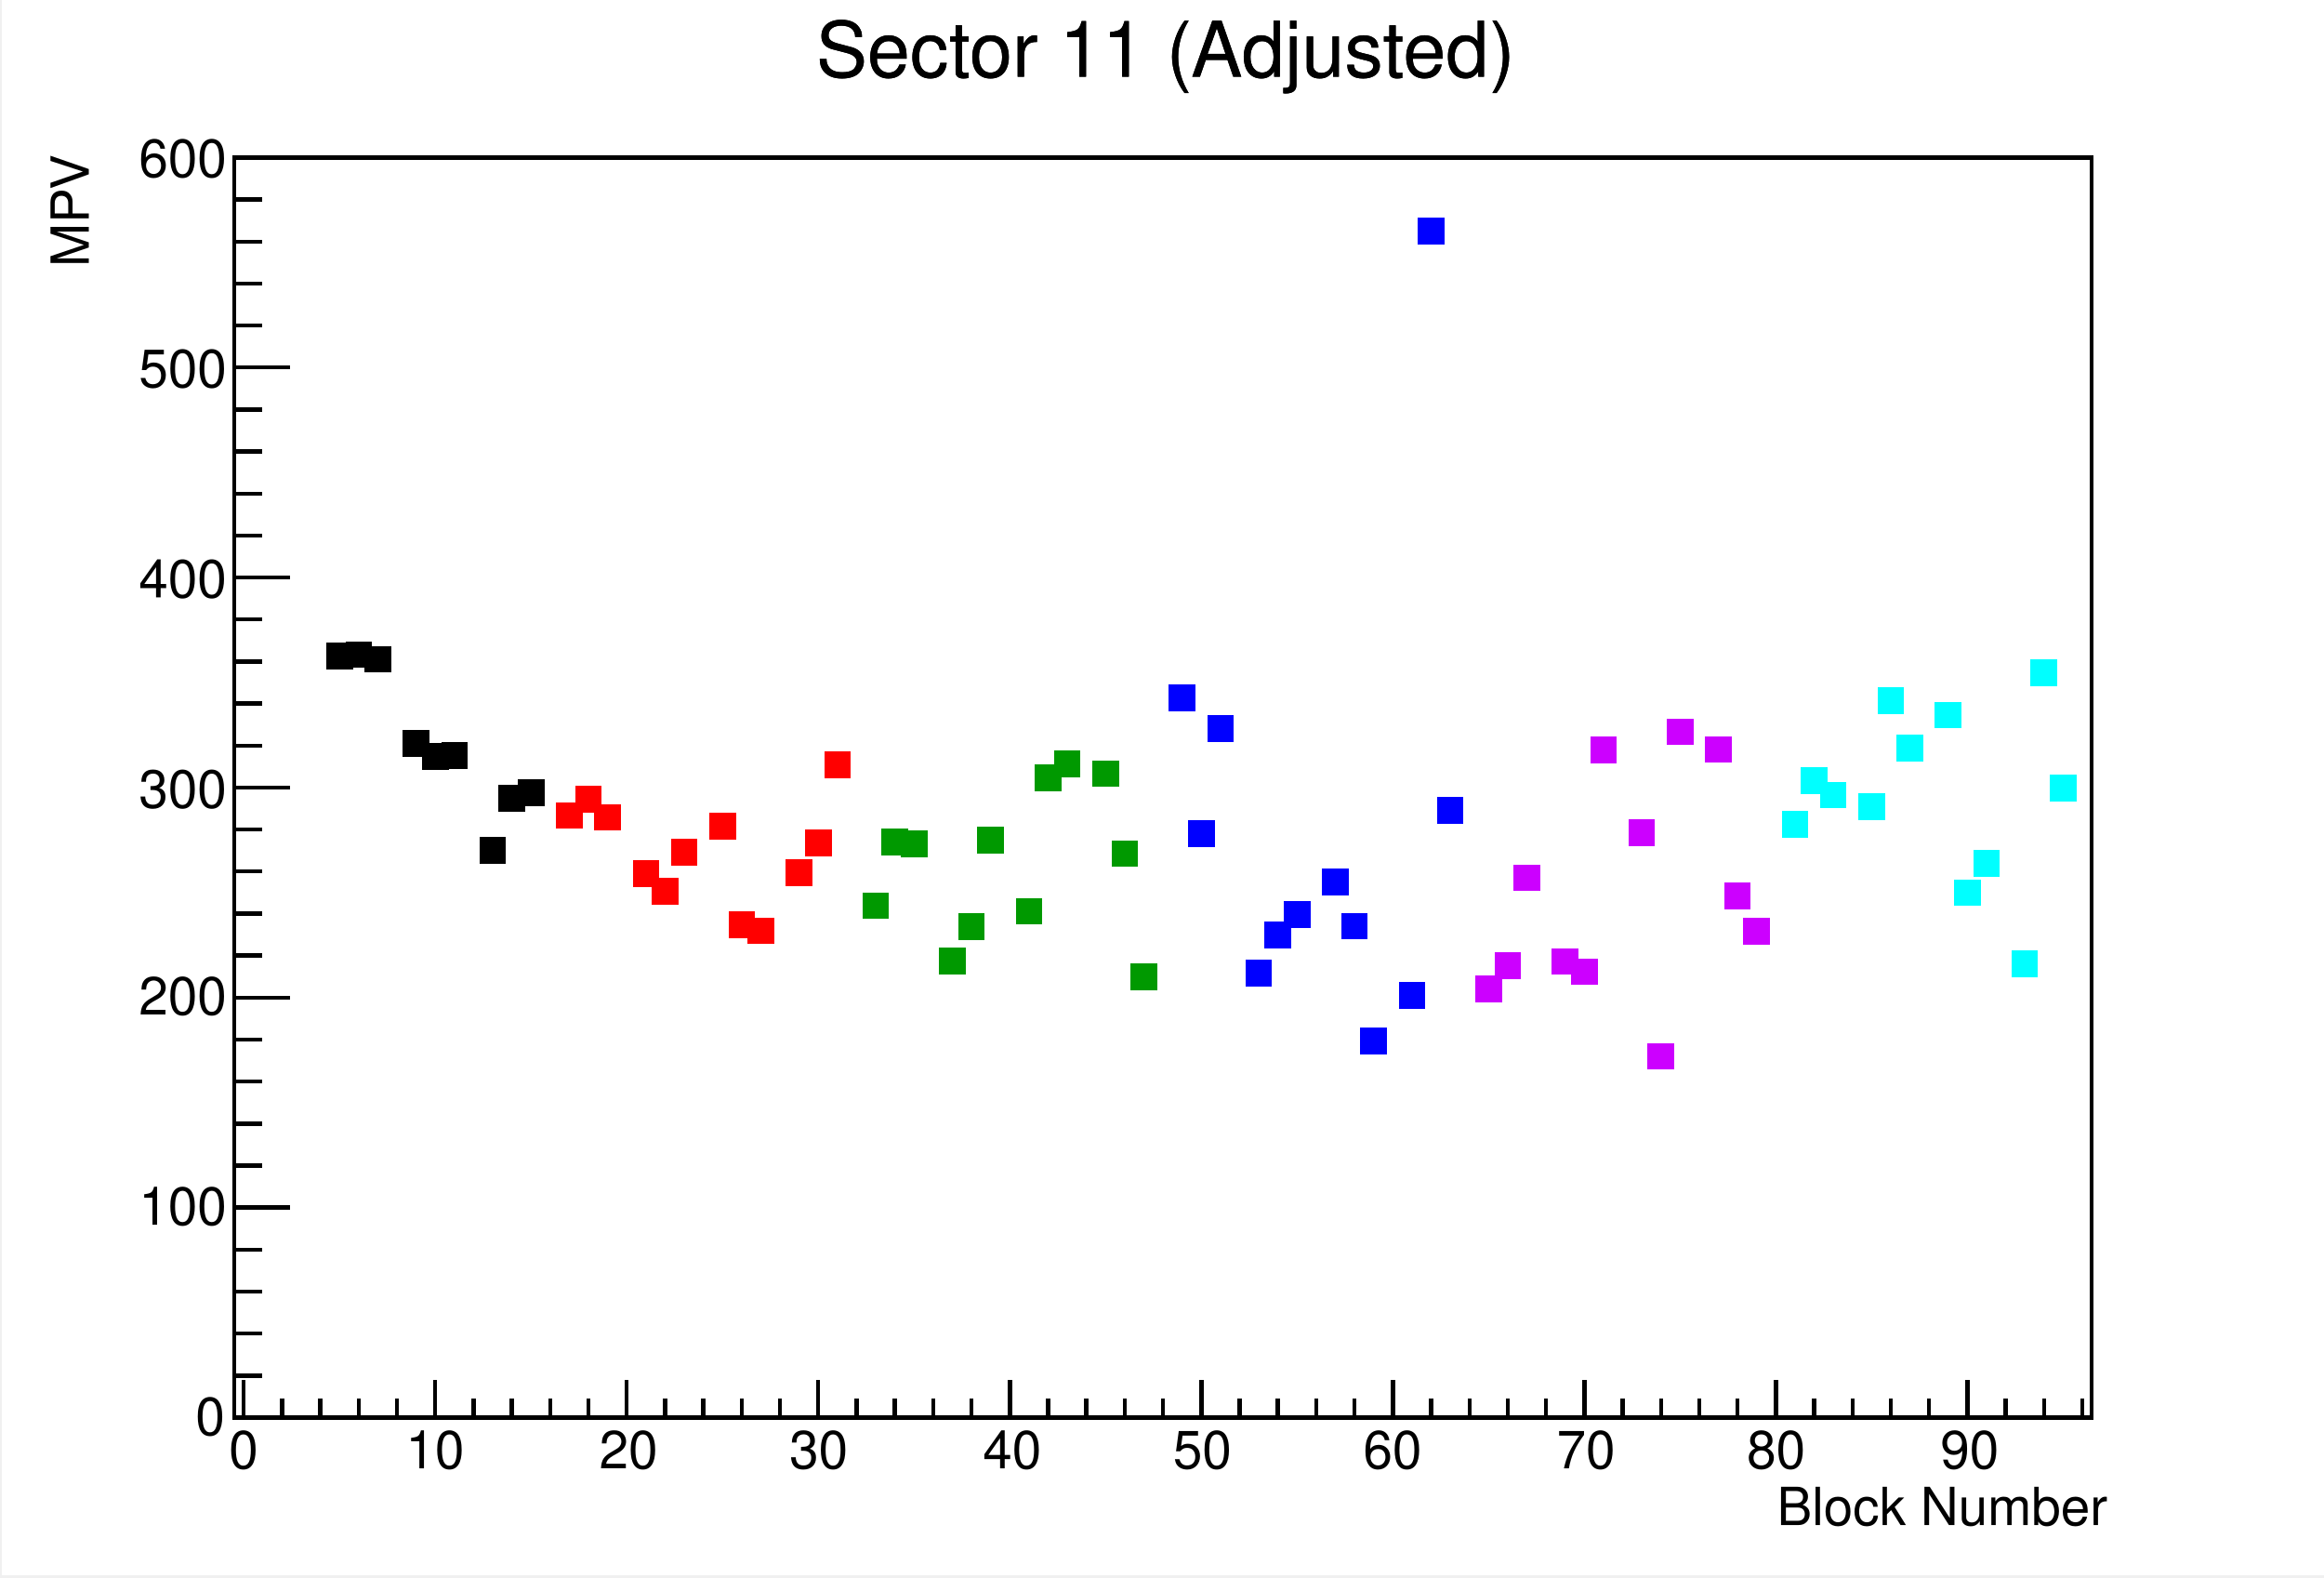
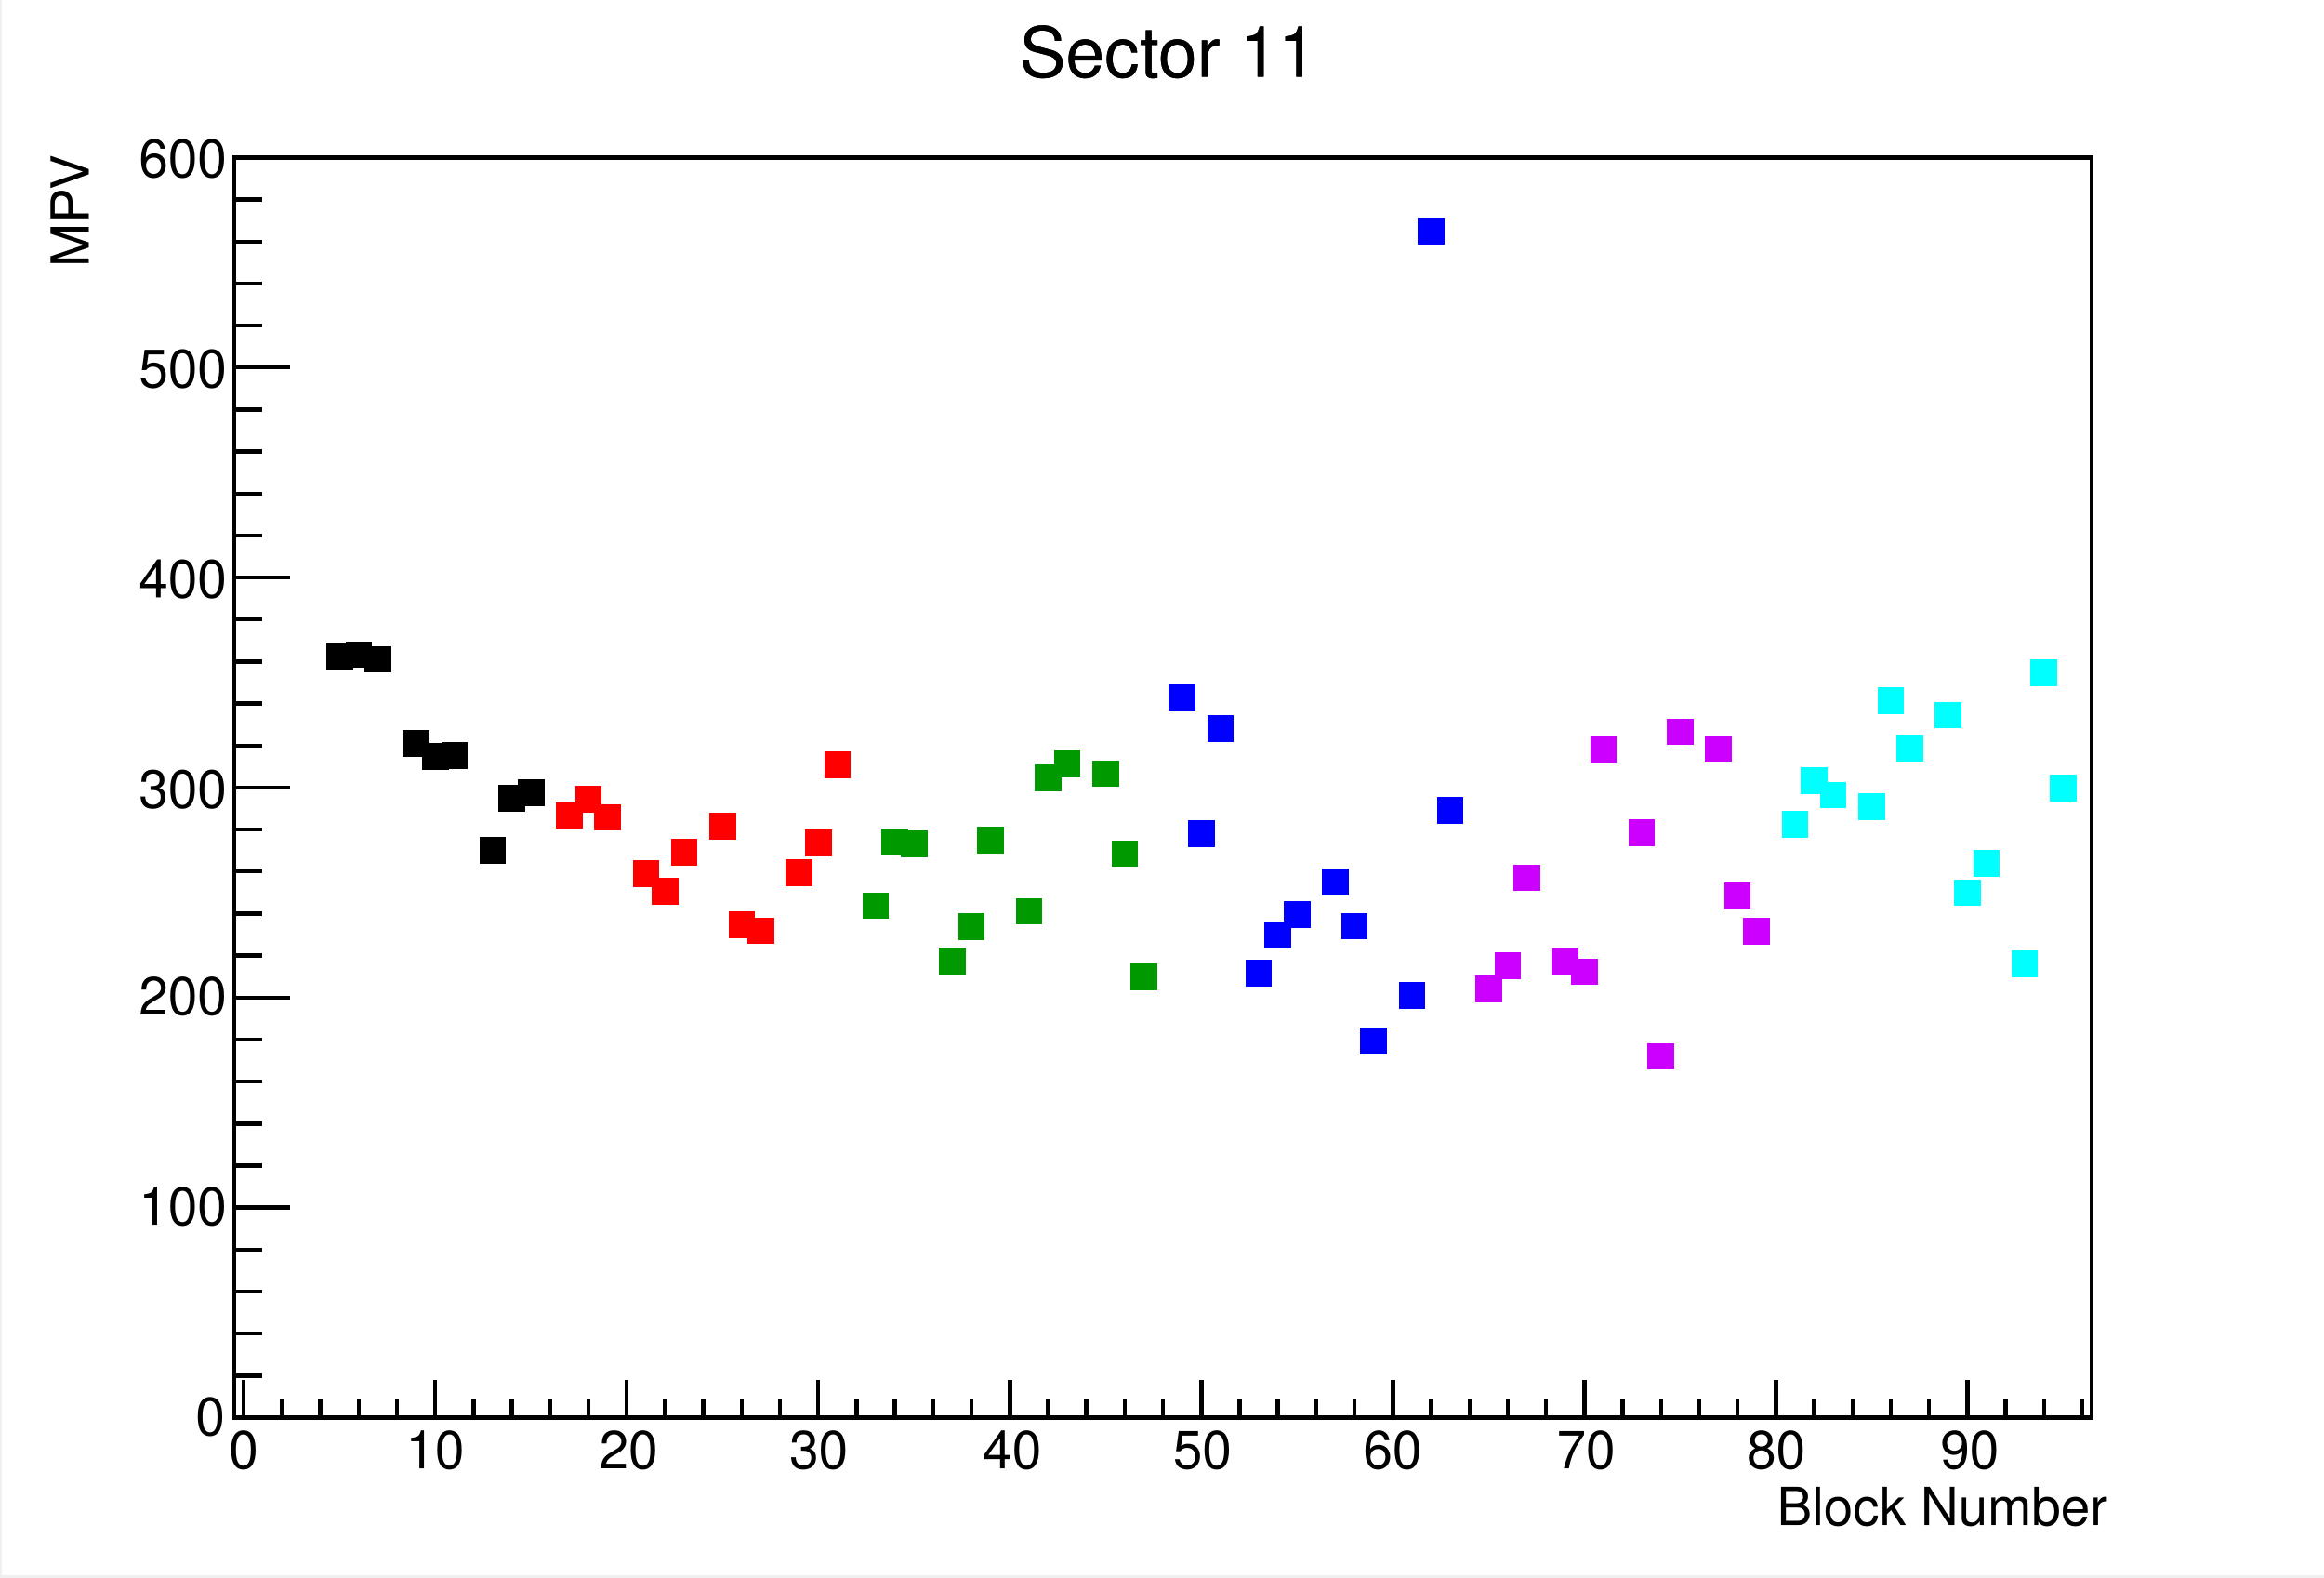
<svg xmlns="http://www.w3.org/2000/svg" width="567.429" height="384.969" viewBox="0 0 567.429 384.969" shape-rendering="crispEdges">
  <defs>
</defs>
  <rect x="0.5" y="0" width="566.929" height="384.469" fill="white" />
  <rect x="57.193" y="38.447" width="453.543" height="307.575" fill="white" />
  <rect x="57.193" y="38.447" width="453.543" height="307.575" fill="none" stroke="black" />
  <path d="M57.193,346.022h 453.543" fill="none" stroke="#000099" />
  <path d="M57.193,346.022h 453.543" fill="none" stroke="black" />
  <path d="M59.531,336.795v 9.227" fill="none" stroke="black" />
  <path d="M68.882,341.409v 4.614" fill="none" stroke="black" />
  <path d="M78.234,341.409v 4.614" fill="none" stroke="black" />
  <path d="M87.585,341.409v 4.614" fill="none" stroke="black" />
  <path d="M96.936,341.409v 4.614" fill="none" stroke="black" />
  <path d="M106.288,336.795v 9.227" fill="none" stroke="black" />
  <path d="M115.639,341.409v 4.614" fill="none" stroke="black" />
  <path d="M124.991,341.409v 4.614" fill="none" stroke="black" />
  <path d="M134.342,341.409v 4.614" fill="none" stroke="black" />
  <path d="M143.693,341.409v 4.614" fill="none" stroke="black" />
  <path d="M153.045,336.795v 9.227" fill="none" stroke="black" />
  <path d="M162.396,341.409v 4.614" fill="none" stroke="black" />
  <path d="M171.748,341.409v 4.614" fill="none" stroke="black" />
  <path d="M181.099,341.409v 4.614" fill="none" stroke="black" />
  <path d="M190.45,341.409v 4.614" fill="none" stroke="black" />
  <path d="M199.802,336.795v 9.227" fill="none" stroke="black" />
  <path d="M209.153,341.409v 4.614" fill="none" stroke="black" />
  <path d="M218.505,341.409v 4.614" fill="none" stroke="black" />
  <path d="M227.856,341.409v 4.614" fill="none" stroke="black" />
  <path d="M237.208,341.409v 4.614" fill="none" stroke="black" />
  <path d="M246.559,336.795v 9.227" fill="none" stroke="black" />
  <path d="M255.91,341.409v 4.614" fill="none" stroke="black" />
  <path d="M265.262,341.409v 4.614" fill="none" stroke="black" />
  <path d="M274.613,341.409v 4.614" fill="none" stroke="black" />
  <path d="M283.965,341.409v 4.614" fill="none" stroke="black" />
  <path d="M293.316,336.795v 9.227" fill="none" stroke="black" />
  <path d="M302.667,341.409v 4.614" fill="none" stroke="black" />
  <path d="M312.019,341.409v 4.614" fill="none" stroke="black" />
  <path d="M321.37,341.409v 4.614" fill="none" stroke="black" />
  <path d="M330.722,341.409v 4.614" fill="none" stroke="black" />
  <path d="M340.073,336.795v 9.227" fill="none" stroke="black" />
  <path d="M349.424,341.409v 4.614" fill="none" stroke="black" />
  <path d="M358.776,341.409v 4.614" fill="none" stroke="black" />
  <path d="M368.127,341.409v 4.614" fill="none" stroke="black" />
  <path d="M377.479,341.409v 4.614" fill="none" stroke="black" />
  <path d="M386.83,336.795v 9.227" fill="none" stroke="black" />
  <path d="M396.181,341.409v 4.614" fill="none" stroke="black" />
  <path d="M405.533,341.409v 4.614" fill="none" stroke="black" />
  <path d="M414.884,341.409v 4.614" fill="none" stroke="black" />
  <path d="M424.236,341.409v 4.614" fill="none" stroke="black" />
  <path d="M433.587,336.795v 9.227" fill="none" stroke="black" />
  <path d="M442.939,341.409v 4.614" fill="none" stroke="black" />
  <path d="M452.29,341.409v 4.614" fill="none" stroke="black" />
  <path d="M461.641,341.409v 4.614" fill="none" stroke="black" />
  <path d="M470.993,341.409v 4.614" fill="none" stroke="black" />
  <path d="M480.344,336.795v 9.227" fill="none" stroke="black" />
  <path d="M59.531,336.795v 9.227" fill="none" stroke="black" />
  <path d="M480.344,336.795v 9.227" fill="none" stroke="black" />
  <path d="M489.696,341.409v 4.614" fill="none" stroke="black" />
  <path d="M499.047,341.409v 4.614" fill="none" stroke="black" />
  <path d="M508.398,341.409v 4.614" fill="none" stroke="black" />
  <text xml:space="preserve" x="55.89" y="358.403" fill="black" font-size="12.845" font-family="Helvetica">0</text>
  <text xml:space="preserve" x="99.061" y="358.403" fill="black" font-size="12.845" font-family="Helvetica">10</text>
  <text xml:space="preserve" x="146.305" y="358.403" fill="black" font-size="12.845" font-family="Helvetica">20</text>
  <text xml:space="preserve" x="192.735" y="358.403" fill="black" font-size="12.845" font-family="Helvetica">30</text>
  <text xml:space="preserve" x="239.979" y="358.403" fill="black" font-size="12.845" font-family="Helvetica">40</text>
  <text xml:space="preserve" x="286.408" y="358.403" fill="black" font-size="12.845" font-family="Helvetica">50</text>
  <text xml:space="preserve" x="332.838" y="358.403" fill="black" font-size="12.845" font-family="Helvetica">60</text>
  <text xml:space="preserve" x="380.082" y="358.403" fill="black" font-size="12.845" font-family="Helvetica">70</text>
  <text xml:space="preserve" x="426.511" y="358.403" fill="black" font-size="12.845" font-family="Helvetica">80</text>
  <text xml:space="preserve" x="473.755" y="358.403" fill="black" font-size="12.845" font-family="Helvetica">90</text>
  <text xml:space="preserve" x="433.842" y="372.251" fill="black" font-size="12.845" font-family="Helvetica">Block Number</text>
  <path d="M57.193,346.022v -307.575" fill="none" stroke="black" />
  <path d="M70.799,346.022h -13.606" fill="none" stroke="black" />
  <path d="M63.996,335.77h -6.803" fill="none" stroke="black" />
  <path d="M63.996,325.517h -6.803" fill="none" stroke="black" />
  <path d="M63.996,315.265h -6.803" fill="none" stroke="black" />
  <path d="M63.996,305.012h -6.803" fill="none" stroke="black" />
  <path d="M70.799,294.76h -13.606" fill="none" stroke="black" />
  <path d="M63.996,284.507h -6.803" fill="none" stroke="black" />
  <path d="M63.996,274.255h -6.803" fill="none" stroke="black" />
  <path d="M63.996,264.002h -6.803" fill="none" stroke="black" />
  <path d="M63.996,253.75h -6.803" fill="none" stroke="black" />
  <path d="M70.799,243.497h -13.606" fill="none" stroke="black" />
  <path d="M63.996,233.245h -6.803" fill="none" stroke="black" />
  <path d="M63.996,222.992h -6.803" fill="none" stroke="black" />
  <path d="M63.996,212.74h -6.803" fill="none" stroke="black" />
  <path d="M63.996,202.487h -6.803" fill="none" stroke="black" />
  <path d="M70.799,192.235h -13.606" fill="none" stroke="black" />
  <path d="M63.996,181.982h -6.803" fill="none" stroke="black" />
  <path d="M63.996,171.73h -6.803" fill="none" stroke="black" />
  <path d="M63.996,161.477h -6.803" fill="none" stroke="black" />
  <path d="M63.996,151.225h -6.803" fill="none" stroke="black" />
  <path d="M70.799,140.972h -13.606" fill="none" stroke="black" />
  <path d="M63.996,130.72h -6.803" fill="none" stroke="black" />
  <path d="M63.996,120.467h -6.803" fill="none" stroke="black" />
  <path d="M63.996,110.215h -6.803" fill="none" stroke="black" />
  <path d="M63.996,99.962h -6.803" fill="none" stroke="black" />
  <path d="M70.799,89.71h -13.606" fill="none" stroke="black" />
  <path d="M63.996,79.457h -6.803" fill="none" stroke="black" />
  <path d="M63.996,69.204h -6.803" fill="none" stroke="black" />
  <path d="M63.996,58.952h -6.803" fill="none" stroke="black" />
  <path d="M63.996,48.699h -6.803" fill="none" stroke="black" />
  <path d="M70.799,38.447h -13.606" fill="none" stroke="black" />
  <text xml:space="preserve" x="47.744" y="350.258" fill="black" font-size="12.845" font-family="Helvetica">0</text>
  <text xml:space="preserve" x="33.897" y="298.941" fill="black" font-size="12.845" font-family="Helvetica">100</text>
  <text xml:space="preserve" x="33.897" y="247.624" fill="black" font-size="12.845" font-family="Helvetica">200</text>
  <text xml:space="preserve" x="33.897" y="197.122" fill="black" font-size="12.845" font-family="Helvetica">300</text>
  <text xml:space="preserve" x="33.897" y="145.805" fill="black" font-size="12.845" font-family="Helvetica">400</text>
  <text xml:space="preserve" x="33.897" y="94.488" fill="black" font-size="12.845" font-family="Helvetica">500</text>
  <text xml:space="preserve" x="33.897" y="43.171" fill="black" font-size="12.845" font-family="Helvetica">600</text>
  <g transform="rotate(-90,21.6784,65.1643)">
    <text xml:space="preserve" x="21.678" y="65.164" fill="black" font-size="12.845" font-family="Helvetica">MPV</text>
  </g>
-   <text xml:space="preserve" x="199.251" y="18.735" fill="black" font-size="18.794" font-family="Helvetica">Sector 11 (Adjusted)</text>
+   <text xml:space="preserve" x="248.939" y="18.735" fill="black" font-size="16.99" font-family="Helvetica">Sector 11</text>
  <g fill="black">
    <rect x="79.651" y="156.892" width="6.516" height="6.516" />
  </g>
  <g fill="black">
    <rect x="84.327" y="156.514" width="6.516" height="6.516" />
  </g>
  <g fill="black">
    <rect x="89.002" y="157.685" width="6.516" height="6.516" />
  </g>
  <g fill="black">
    <rect x="98.354" y="178.149" width="6.516" height="6.516" />
  </g>
  <g fill="black">
    <rect x="103.03" y="181.32" width="6.516" height="6.516" />
  </g>
  <g fill="black">
    <rect x="107.705" y="181.185" width="6.516" height="6.516" />
  </g>
  <g fill="black">
    <rect x="117.057" y="204.309" width="6.516" height="6.516" />
  </g>
  <g fill="black">
    <rect x="121.732" y="191.558" width="6.516" height="6.516" />
  </g>
  <g fill="black">
    <rect x="126.408" y="190.158" width="6.516" height="6.516" />
  </g>
  <g fill="#ff0000">
    <rect x="135.76" y="195.79" width="6.516" height="6.516" />
  </g>
  <g fill="#ff0000">
    <rect x="140.435" y="191.892" width="6.516" height="6.516" />
  </g>
  <g fill="#ff0000">
    <rect x="145.111" y="196.232" width="6.516" height="6.516" />
  </g>
  <g fill="#ff0000">
    <rect x="154.462" y="210.051" width="6.516" height="6.516" />
  </g>
  <g fill="#ff0000">
    <rect x="159.138" y="214.296" width="6.516" height="6.516" />
  </g>
  <g fill="#ff0000">
    <rect x="163.814" y="204.806" width="6.516" height="6.516" />
  </g>
  <g fill="#ff0000">
    <rect x="173.165" y="198.476" width="6.516" height="6.516" />
  </g>
  <g fill="#ff0000">
    <rect x="177.841" y="222.479" width="6.516" height="6.516" />
  </g>
  <g fill="#ff0000">
    <rect x="182.517" y="223.929" width="6.516" height="6.516" />
  </g>
  <g fill="#ff0000">
    <rect x="191.868" y="209.729" width="6.516" height="6.516" />
  </g>
  <g fill="#ff0000">
    <rect x="196.544" y="202.476" width="6.516" height="6.516" />
  </g>
  <g fill="#ff0000">
    <rect x="201.219" y="183.424" width="6.516" height="6.516" />
  </g>
  <g fill="#009900">
    <rect x="210.571" y="217.833" width="6.516" height="6.516" />
  </g>
  <g fill="#009900">
    <rect x="215.246" y="202.286" width="6.516" height="6.516" />
  </g>
  <g fill="#009900">
    <rect x="219.922" y="202.712" width="6.516" height="6.516" />
  </g>
  <g fill="#009900">
    <rect x="229.274" y="231.261" width="6.516" height="6.516" />
  </g>
  <g fill="#009900">
    <rect x="233.949" y="222.851" width="6.516" height="6.516" />
  </g>
  <g fill="#009900">
    <rect x="238.625" y="201.886" width="6.516" height="6.516" />
  </g>
  <g fill="#009900">
    <rect x="247.976" y="219.2" width="6.516" height="6.516" />
  </g>
  <g fill="#009900">
    <rect x="252.652" y="186.611" width="6.516" height="6.516" />
  </g>
  <g fill="#009900">
    <rect x="257.328" y="183.142" width="6.516" height="6.516" />
  </g>
  <g fill="#009900">
    <rect x="266.679" y="185.551" width="6.516" height="6.516" />
  </g>
  <g fill="#009900">
    <rect x="271.355" y="205.089" width="6.516" height="6.516" />
  </g>
  <g fill="#009900">
    <rect x="276.031" y="235.232" width="6.516" height="6.516" />
  </g>
  <g fill="#0000ff">
    <rect x="285.382" y="167.052" width="6.516" height="6.516" />
  </g>
  <g fill="#0000ff">
    <rect x="290.058" y="200.3" width="6.516" height="6.516" />
  </g>
  <g fill="#0000ff">
    <rect x="294.733" y="174.527" width="6.516" height="6.516" />
  </g>
  <g fill="#0000ff">
    <rect x="304.085" y="234.285" width="6.516" height="6.516" />
  </g>
  <g fill="#0000ff">
    <rect x="308.761" y="225.009" width="6.516" height="6.516" />
  </g>
  <g fill="#0000ff">
    <rect x="313.436" y="219.898" width="6.516" height="6.516" />
  </g>
  <g fill="#0000ff">
    <rect x="322.788" y="212.018" width="6.516" height="6.516" />
  </g>
  <g fill="#0000ff">
    <rect x="327.463" y="222.813" width="6.516" height="6.516" />
  </g>
  <g fill="#0000ff">
    <rect x="332.139" y="250.781" width="6.516" height="6.516" />
  </g>
  <g fill="#0000ff">
    <rect x="341.491" y="239.753" width="6.516" height="6.516" />
  </g>
  <g fill="#0000ff">
    <rect x="346.166" y="53.101" width="6.516" height="6.516" />
  </g>
  <g fill="#0000ff">
    <rect x="350.842" y="194.606" width="6.516" height="6.516" />
  </g>
  <g fill="#cc00ff">
    <rect x="360.193" y="238.14" width="6.516" height="6.516" />
  </g>
  <g fill="#cc00ff">
    <rect x="364.869" y="232.407" width="6.516" height="6.516" />
  </g>
  <g fill="#cc00ff">
    <rect x="369.545" y="211.009" width="6.516" height="6.516" />
  </g>
  <g fill="#cc00ff">
    <rect x="378.896" y="231.413" width="6.516" height="6.516" />
  </g>
  <g fill="#cc00ff">
    <rect x="383.572" y="233.897" width="6.516" height="6.516" />
  </g>
  <g fill="#cc00ff">
    <rect x="388.248" y="179.857" width="6.516" height="6.516" />
  </g>
  <g fill="#cc00ff">
    <rect x="397.599" y="199.928" width="6.516" height="6.516" />
  </g>
  <g fill="#cc00ff">
    <rect x="402.275" y="254.595" width="6.516" height="6.516" />
  </g>
  <g fill="#cc00ff">
    <rect x="406.95" y="175.368" width="6.516" height="6.516" />
  </g>
  <g fill="#cc00ff">
    <rect x="416.302" y="179.658" width="6.516" height="6.516" />
  </g>
  <g fill="#cc00ff">
    <rect x="420.977" y="215.353" width="6.516" height="6.516" />
  </g>
  <g fill="#cc00ff">
    <rect x="425.653" y="224.1" width="6.516" height="6.516" />
  </g>
  <g fill="#00ffff">
    <rect x="435.005" y="198.016" width="6.516" height="6.516" />
  </g>
  <g fill="#00ffff">
    <rect x="439.68" y="187.296" width="6.516" height="6.516" />
  </g>
  <g fill="#00ffff">
    <rect x="444.356" y="190.805" width="6.516" height="6.516" />
  </g>
  <g fill="#00ffff">
    <rect x="453.707" y="193.623" width="6.516" height="6.516" />
  </g>
  <g fill="#00ffff">
    <rect x="458.383" y="167.811" width="6.516" height="6.516" />
  </g>
  <g fill="#00ffff">
    <rect x="463.059" y="179.375" width="6.516" height="6.516" />
  </g>
  <g fill="#00ffff">
    <rect x="472.41" y="171.268" width="6.516" height="6.516" />
  </g>
  <g fill="#00ffff">
    <rect x="477.086" y="214.616" width="6.516" height="6.516" />
  </g>
  <g fill="#00ffff">
    <rect x="481.762" y="207.528" width="6.516" height="6.516" />
  </g>
  <g fill="#00ffff">
    <rect x="491.113" y="232.022" width="6.516" height="6.516" />
  </g>
  <g fill="#00ffff">
    <rect x="495.789" y="160.909" width="6.516" height="6.516" />
  </g>
  <g fill="#00ffff">
    <rect x="500.464" y="189.069" width="6.516" height="6.516" />
  </g>
  <path d="M57.193,346.022h 453.543" fill="none" stroke="black" />
  <path d="M59.531,336.795v 9.227" fill="none" stroke="black" />
  <path d="M68.882,341.409v 4.614" fill="none" stroke="black" />
  <path d="M78.234,341.409v 4.614" fill="none" stroke="black" />
  <path d="M87.585,341.409v 4.614" fill="none" stroke="black" />
  <path d="M96.936,341.409v 4.614" fill="none" stroke="black" />
  <path d="M106.288,336.795v 9.227" fill="none" stroke="black" />
  <path d="M115.639,341.409v 4.614" fill="none" stroke="black" />
  <path d="M124.991,341.409v 4.614" fill="none" stroke="black" />
  <path d="M134.342,341.409v 4.614" fill="none" stroke="black" />
  <path d="M143.693,341.409v 4.614" fill="none" stroke="black" />
  <path d="M153.045,336.795v 9.227" fill="none" stroke="black" />
  <path d="M162.396,341.409v 4.614" fill="none" stroke="black" />
  <path d="M171.748,341.409v 4.614" fill="none" stroke="black" />
  <path d="M181.099,341.409v 4.614" fill="none" stroke="black" />
  <path d="M190.45,341.409v 4.614" fill="none" stroke="black" />
  <path d="M199.802,336.795v 9.227" fill="none" stroke="black" />
  <path d="M209.153,341.409v 4.614" fill="none" stroke="black" />
  <path d="M218.505,341.409v 4.614" fill="none" stroke="black" />
  <path d="M227.856,341.409v 4.614" fill="none" stroke="black" />
  <path d="M237.208,341.409v 4.614" fill="none" stroke="black" />
  <path d="M246.559,336.795v 9.227" fill="none" stroke="black" />
  <path d="M255.91,341.409v 4.614" fill="none" stroke="black" />
  <path d="M265.262,341.409v 4.614" fill="none" stroke="black" />
  <path d="M274.613,341.409v 4.614" fill="none" stroke="black" />
  <path d="M283.965,341.409v 4.614" fill="none" stroke="black" />
  <path d="M293.316,336.795v 9.227" fill="none" stroke="black" />
  <path d="M302.667,341.409v 4.614" fill="none" stroke="black" />
  <path d="M312.019,341.409v 4.614" fill="none" stroke="black" />
  <path d="M321.37,341.409v 4.614" fill="none" stroke="black" />
  <path d="M330.722,341.409v 4.614" fill="none" stroke="black" />
  <path d="M340.073,336.795v 9.227" fill="none" stroke="black" />
  <path d="M349.424,341.409v 4.614" fill="none" stroke="black" />
  <path d="M358.776,341.409v 4.614" fill="none" stroke="black" />
  <path d="M368.127,341.409v 4.614" fill="none" stroke="black" />
  <path d="M377.479,341.409v 4.614" fill="none" stroke="black" />
  <path d="M386.83,336.795v 9.227" fill="none" stroke="black" />
  <path d="M396.181,341.409v 4.614" fill="none" stroke="black" />
  <path d="M405.533,341.409v 4.614" fill="none" stroke="black" />
  <path d="M414.884,341.409v 4.614" fill="none" stroke="black" />
  <path d="M424.236,341.409v 4.614" fill="none" stroke="black" />
  <path d="M433.587,336.795v 9.227" fill="none" stroke="black" />
  <path d="M442.939,341.409v 4.614" fill="none" stroke="black" />
  <path d="M452.29,341.409v 4.614" fill="none" stroke="black" />
  <path d="M461.641,341.409v 4.614" fill="none" stroke="black" />
  <path d="M470.993,341.409v 4.614" fill="none" stroke="black" />
  <path d="M480.344,336.795v 9.227" fill="none" stroke="black" />
  <path d="M59.531,336.795v 9.227" fill="none" stroke="black" />
  <path d="M480.344,336.795v 9.227" fill="none" stroke="black" />
  <path d="M489.696,341.409v 4.614" fill="none" stroke="black" />
  <path d="M499.047,341.409v 4.614" fill="none" stroke="black" />
  <path d="M508.398,341.409v 4.614" fill="none" stroke="black" />
  <path d="M57.193,346.022v -307.575" fill="none" stroke="black" />
  <path d="M70.799,346.022h -13.606" fill="none" stroke="black" />
  <path d="M63.996,335.77h -6.803" fill="none" stroke="black" />
  <path d="M63.996,325.517h -6.803" fill="none" stroke="black" />
  <path d="M63.996,315.265h -6.803" fill="none" stroke="black" />
  <path d="M63.996,305.012h -6.803" fill="none" stroke="black" />
  <path d="M70.799,294.76h -13.606" fill="none" stroke="black" />
  <path d="M63.996,284.507h -6.803" fill="none" stroke="black" />
  <path d="M63.996,274.255h -6.803" fill="none" stroke="black" />
  <path d="M63.996,264.002h -6.803" fill="none" stroke="black" />
  <path d="M63.996,253.75h -6.803" fill="none" stroke="black" />
  <path d="M70.799,243.497h -13.606" fill="none" stroke="black" />
  <path d="M63.996,233.245h -6.803" fill="none" stroke="black" />
  <path d="M63.996,222.992h -6.803" fill="none" stroke="black" />
  <path d="M63.996,212.74h -6.803" fill="none" stroke="black" />
  <path d="M63.996,202.487h -6.803" fill="none" stroke="black" />
  <path d="M70.799,192.235h -13.606" fill="none" stroke="black" />
  <path d="M63.996,181.982h -6.803" fill="none" stroke="black" />
  <path d="M63.996,171.73h -6.803" fill="none" stroke="black" />
  <path d="M63.996,161.477h -6.803" fill="none" stroke="black" />
  <path d="M63.996,151.225h -6.803" fill="none" stroke="black" />
  <path d="M70.799,140.972h -13.606" fill="none" stroke="black" />
  <path d="M63.996,130.72h -6.803" fill="none" stroke="black" />
  <path d="M63.996,120.467h -6.803" fill="none" stroke="black" />
  <path d="M63.996,110.215h -6.803" fill="none" stroke="black" />
  <path d="M63.996,99.962h -6.803" fill="none" stroke="black" />
  <path d="M70.799,89.71h -13.606" fill="none" stroke="black" />
  <path d="M63.996,79.457h -6.803" fill="none" stroke="black" />
  <path d="M63.996,69.204h -6.803" fill="none" stroke="black" />
  <path d="M63.996,58.952h -6.803" fill="none" stroke="black" />
  <path d="M63.996,48.699h -6.803" fill="none" stroke="black" />
  <path d="M70.799,38.447h -13.606" fill="none" stroke="black" />
-   <text xml:space="preserve" x="199.251" y="18.735" fill="black" font-size="18.794" font-family="Helvetica">Sector 11 (Adjusted)</text>
+   <text xml:space="preserve" x="248.939" y="18.735" fill="black" font-size="16.99" font-family="Helvetica">Sector 11</text>
</svg>
